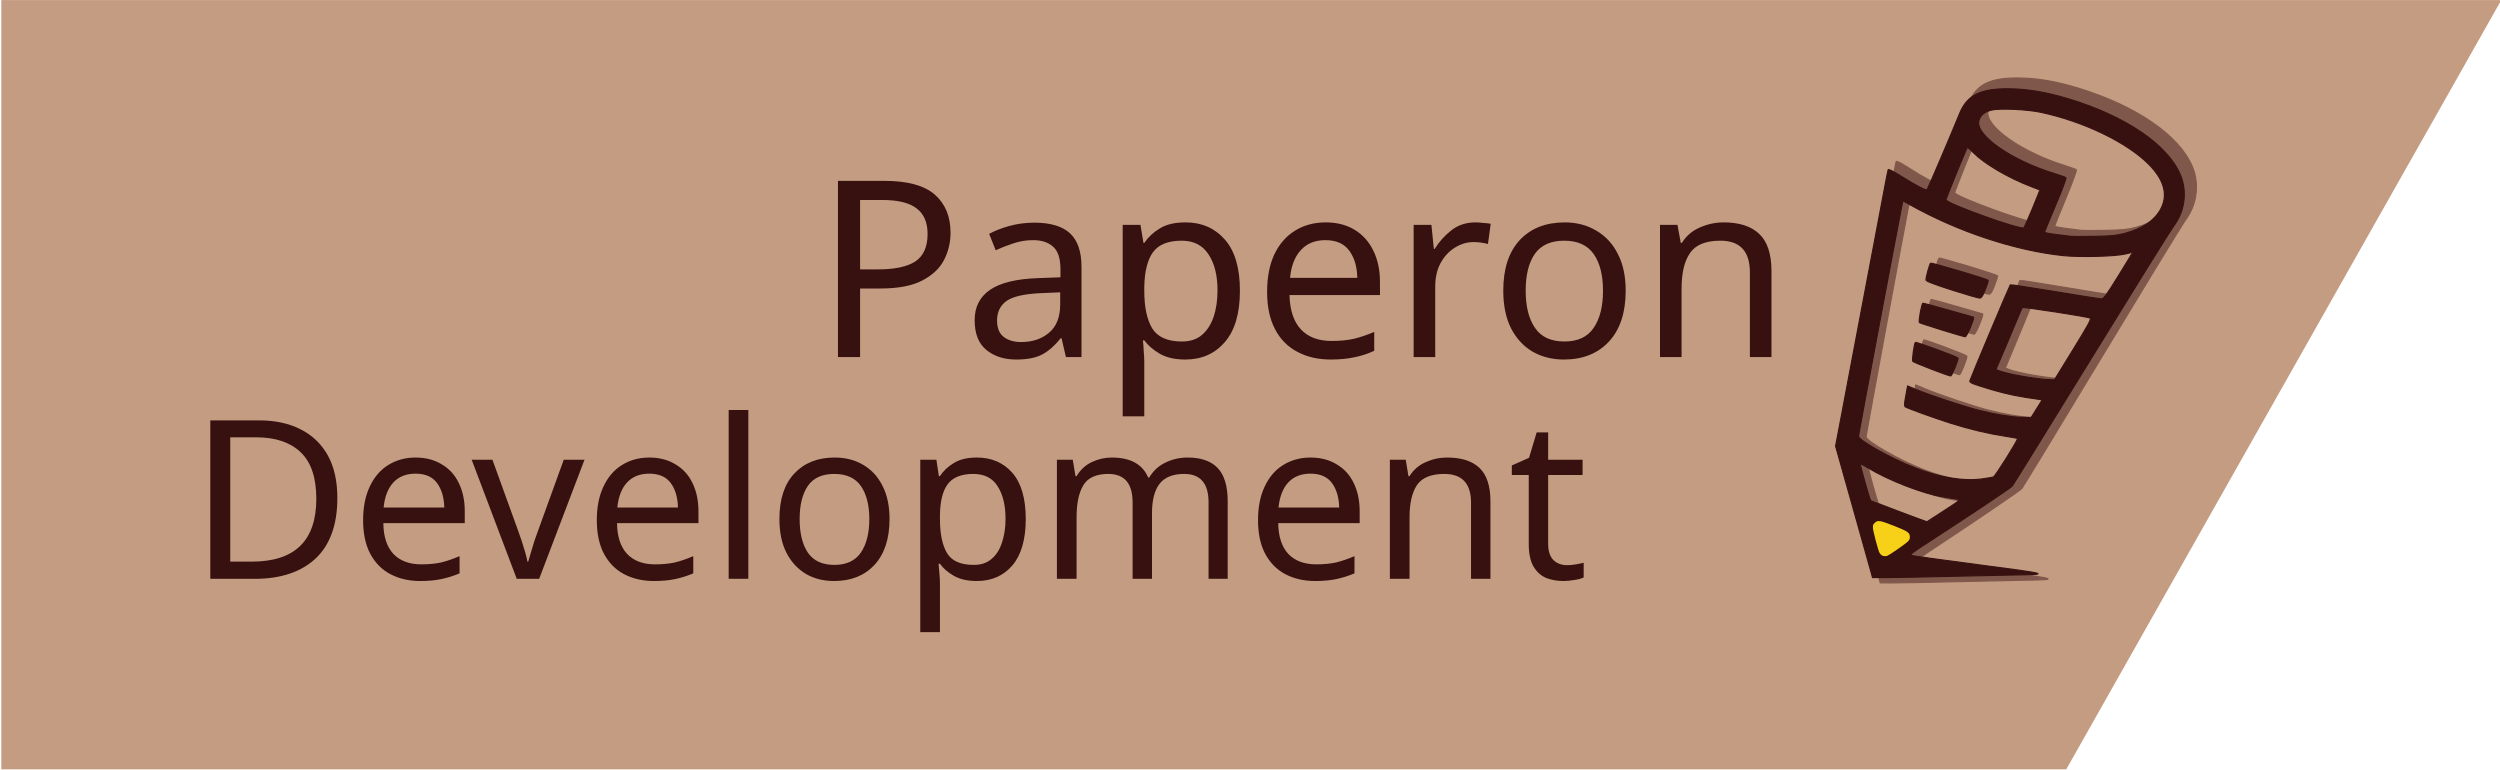
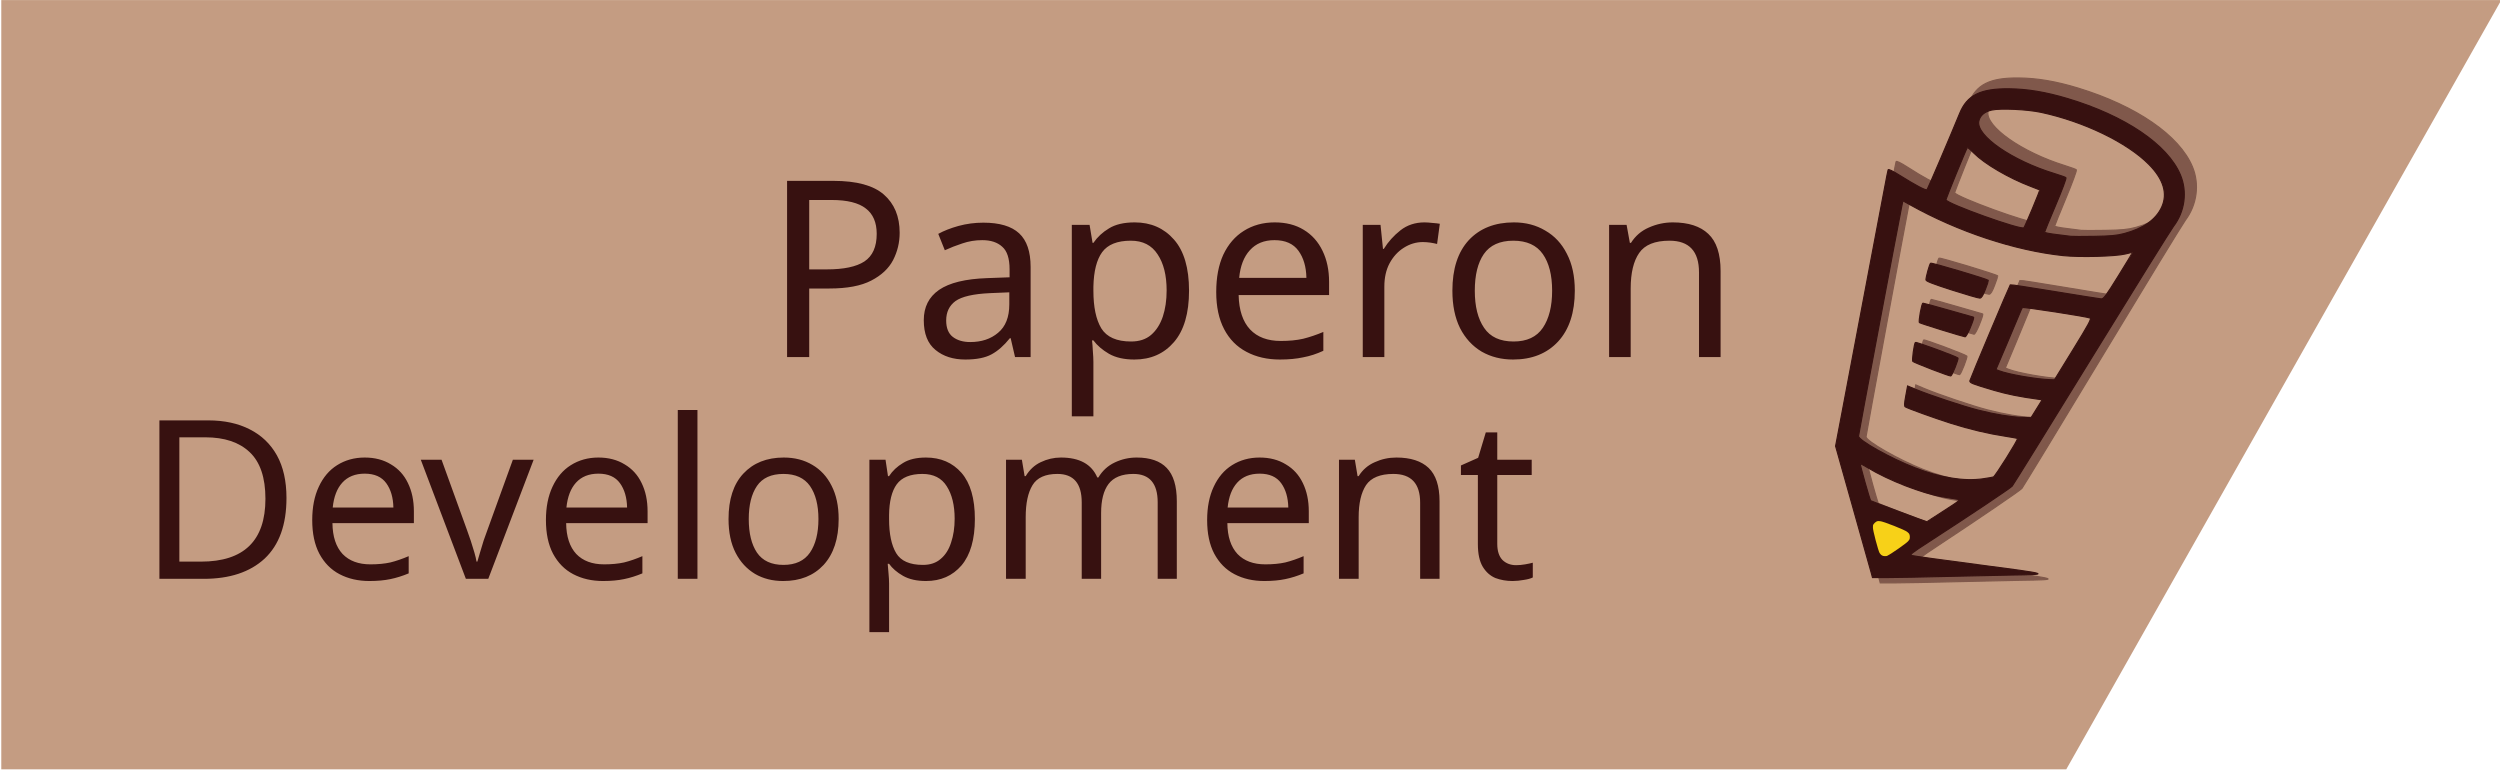
<svg xmlns="http://www.w3.org/2000/svg" width="13cm" height="4cm" viewBox="0 0 130 40" version="1.1" id="svg1297">
  <defs id="defs1291" />
  <g id="layer1" transform="translate(136.8496,-189.7669)">
    <g id="g952" transform="translate(162.7188,14.93006)">
      <rect style="fill:#c49c82;fill-opacity:1;stroke:#78cdef;stroke-width:0;stroke-opacity:0.894" id="rect912" width="10" height="10" x="-238.474" y="80.768" />
      <rect style="fill:#a45430;fill-opacity:1;stroke:#78cdef;stroke-width:0;stroke-opacity:0.894" id="rect912-4" width="10" height="10" x="-238.474" y="93.598" />
      <rect style="fill:#bc7348;fill-opacity:1;stroke:#78cdef;stroke-width:0;stroke-opacity:0.894" id="rect912-5" width="10" height="10" x="-238.474" y="106.427" />
      <rect style="fill:#815d55;fill-opacity:1;stroke:#78cdef;stroke-width:0;stroke-opacity:0.894" id="rect912-55" width="10" height="10" x="-238.474" y="119.257" />
      <rect style="fill:#371110;fill-opacity:1;stroke:#78cdef;stroke-width:0;stroke-opacity:0.894" id="rect912-3" width="10" height="10" x="-238.474" y="132.087" />
    </g>
-     <path d="m -6.783,189.772 -2.785,4.926 -2.42,4.274 -17.416,30.8 H -136.783 v -40 z" id="path4" style="fill:#c49c82;fill-opacity:1;stroke-width:0.288" />
-     <g id="g992" transform="matrix(0.9093946,0,0,0.9091688,43.86182,70.45706)" style="fill:#371110;fill-opacity:1">
-       <text xml:space="preserve" style="font-size:14.111px;line-height:1.25;font-family:Quicksand;-inkscape-font-specification:Quicksand;letter-spacing:0px;fill:#371110;fill-opacity:1;stroke-width:0.98" x="-152.174" y="151.652" id="text844">
-         <tspan id="tspan842" x="-152.174" y="151.652" style="font-style:normal;font-variant:normal;font-weight:normal;font-stretch:normal;font-size:14.111px;font-family:'Trajan Pro';-inkscape-font-specification:'Trajan Pro';fill:#371110;fill-opacity:1;stroke-width:0.98">Paperon</tspan>
-       </text>
-       <text xml:space="preserve" style="font-size:12.7px;line-height:1.25;font-family:Quicksand;-inkscape-font-specification:Quicksand;letter-spacing:0px;fill:#371110;fill-opacity:1;stroke-width:0.98" x="-187.925" y="164.333" id="text844-3">
-         <tspan id="tspan842-9" x="-187.925" y="164.333" style="font-style:normal;font-variant:normal;font-weight:normal;font-stretch:normal;font-size:12.7px;font-family:'Trajan Pro';-inkscape-font-specification:'Trajan Pro';fill:#371110;fill-opacity:1;stroke-width:0.98">Development</tspan>
-       </text>
-     </g>
-     <g id="g1089" transform="translate(-2.116667)">
-       <path style="opacity:0.487;fill:#371110;fill-opacity:1;stroke:#371110;stroke-width:0.062;stroke-opacity:1" d="m -37.022,219.842 c -0.034,-0.129 -0.472,-1.718 -0.973,-3.531 l -0.911,-3.297 0.324,-1.731 c 0.429,-2.29 2.071,-11.121 2.268,-12.192 0.085,-0.464 0.166,-0.877 0.179,-0.919 0.015,-0.048 0.235,0.059 0.596,0.29 0.866,0.555 1.399,0.839 1.456,0.777 0.043,-0.046 1.219,-2.849 1.722,-4.103 0.39,-0.973 1.095,-1.329 2.603,-1.314 0.962,0.009 1.935,0.175 3.08,0.523 3.035,0.925 5.278,2.468 5.952,4.096 0.376,0.907 0.236,1.97 -0.365,2.773 -0.141,0.189 -2.09,3.379 -4.331,7.089 -2.241,3.71 -4.119,6.798 -4.174,6.863 -0.096,0.113 -2.223,1.562 -4.403,3 -0.929,0.613 -1.017,0.686 -0.88,0.728 0.084,0.026 1.698,0.253 3.585,0.505 3.734,0.499 3.77,0.511 1.627,0.542 -0.59,0.008 -2.108,0.042 -3.373,0.074 -1.265,0.032 -2.664,0.059 -3.11,0.06 l -0.81,0.001 z m 1.285,-1.678 c 0.34,-0.227 0.606,-0.426 0.591,-0.441 -0.033,-0.034 -1.599,-0.633 -1.617,-0.618 -0.019,0.015 0.366,1.472 0.389,1.472 0.01,0 0.297,-0.186 0.638,-0.413 z m 2.54,-1.676 c 0.868,-0.571 0.891,-0.591 0.696,-0.624 -0.111,-0.018 -0.45,-0.075 -0.754,-0.126 -1.078,-0.18 -2.855,-0.884 -3.961,-1.568 -0.203,-0.126 -0.378,-0.219 -0.389,-0.206 -0.027,0.031 0.499,1.93 0.548,1.98 0.028,0.028 2.807,1.093 2.953,1.131 0.005,0.001 0.413,-0.263 0.907,-0.588 z m 2.088,-1.723 c 0.236,-0.034 0.471,-0.076 0.521,-0.093 0.097,-0.032 1.319,-2.018 1.271,-2.066 -0.015,-0.015 -0.295,-0.069 -0.622,-0.119 -0.897,-0.137 -1.925,-0.385 -2.884,-0.697 -0.862,-0.28 -2.268,-0.796 -2.408,-0.884 -0.058,-0.037 -0.053,-0.166 0.022,-0.585 l 0.097,-0.538 0.438,0.186 c 0.714,0.303 2.531,0.917 3.29,1.112 0.911,0.234 1.687,0.365 2.296,0.389 l 0.487,0.019 0.294,-0.481 0.294,-0.481 -0.198,-0.028 c -0.994,-0.139 -1.651,-0.273 -2.335,-0.478 -1.153,-0.345 -1.3,-0.405 -1.28,-0.516 0.016,-0.094 2.092,-5.114 2.133,-5.158 0.011,-0.012 1.06,0.151 2.329,0.364 1.27,0.212 2.376,0.391 2.458,0.397 0.132,0.009 0.24,-0.137 0.909,-1.238 0.418,-0.687 0.755,-1.254 0.749,-1.26 -0.005,-0.006 -0.176,0.032 -0.378,0.084 -0.512,0.132 -2.425,0.182 -3.299,0.086 -2.554,-0.28 -5.522,-1.284 -8.049,-2.724 l -0.385,-0.219 -0.066,0.33 c -0.23,1.159 -2.275,12.227 -2.275,12.314 0,0.223 1.691,1.19 2.955,1.689 1.387,0.548 2.601,0.748 3.638,0.596 z m -2.729,-5.876 c -0.523,-0.206 -0.972,-0.396 -0.999,-0.423 -0.051,-0.051 0.068,-0.941 0.136,-1.021 0.035,-0.041 2.16,0.753 2.244,0.839 0.045,0.046 -0.307,0.947 -0.377,0.965 -0.03,0.008 -0.482,-0.154 -1.004,-0.36 z m 0.534,-2.111 c -0.634,-0.2 -1.167,-0.378 -1.185,-0.396 -0.058,-0.059 0.117,-1.045 0.186,-1.045 0.036,0 0.646,0.169 1.354,0.375 0.708,0.206 1.295,0.375 1.303,0.375 0.048,0 -0.006,0.186 -0.174,0.598 -0.104,0.255 -0.222,0.463 -0.261,0.461 -0.039,-0.002 -0.589,-0.167 -1.223,-0.367 z m 0.523,-2.149 c -1.002,-0.328 -1.365,-0.472 -1.365,-0.543 0,-0.156 0.185,-0.836 0.245,-0.896 0.041,-0.042 2.972,0.845 3.051,0.924 0.008,0.007 -0.064,0.223 -0.161,0.479 -0.127,0.338 -0.206,0.467 -0.29,0.474 -0.063,0.005 -0.729,-0.191 -1.48,-0.437 z m 6.401,3.189 c 0.813,-1.347 0.971,-1.645 0.889,-1.682 -0.179,-0.08 -3.531,-0.608 -3.57,-0.562 -0.021,0.025 -0.081,0.157 -0.134,0.295 -0.053,0.137 -0.359,0.877 -0.679,1.643 l -0.583,1.393 0.164,0.065 c 0.491,0.194 1.99,0.46 2.709,0.48 l 0.215,0.006 z m 2.691,-6.221 c 1.011,-0.274 1.672,-0.749 1.974,-1.419 0.326,-0.724 0.097,-1.5 -0.677,-2.296 -1.146,-1.178 -3.42,-2.297 -5.676,-2.794 -0.735,-0.162 -2.153,-0.229 -2.614,-0.124 -0.381,0.087 -0.622,0.301 -0.677,0.604 -0.143,0.776 1.754,2.111 3.991,2.807 0.304,0.095 0.576,0.194 0.605,0.221 0.029,0.027 -0.212,0.685 -0.537,1.463 -0.325,0.778 -0.59,1.438 -0.59,1.466 0,0.028 0.283,0.084 0.629,0.125 0.346,0.041 0.684,0.084 0.751,0.096 0.067,0.012 0.619,0.013 1.227,0.002 0.888,-0.015 1.2,-0.045 1.595,-0.152 z m -4.844,-1.34 c 0.224,-0.544 0.398,-0.995 0.387,-1.003 -0.011,-0.007 -0.227,-0.093 -0.48,-0.191 -1.15,-0.445 -2.431,-1.208 -2.99,-1.783 -0.177,-0.182 -0.332,-0.32 -0.343,-0.306 -0.066,0.081 -1.144,2.77 -1.129,2.816 0.071,0.218 3.964,1.638 4.107,1.498 0.023,-0.023 0.225,-0.487 0.449,-1.031 z" id="path1874-5" />
-       <g id="g1040" transform="matrix(1.006785,0,0,1.006535,-5.464584,-1.240111)">
-         <path style="fill:#371110;fill-opacity:1;stroke:#371110;stroke-width:0.06;stroke-opacity:1" d="m -31.743,219.382 c -0.034,-0.124 -0.463,-1.652 -0.954,-3.397 l -0.893,-3.171 0.317,-1.665 c 0.42,-2.203 2.029,-10.697 2.221,-11.727 0.083,-0.446 0.162,-0.844 0.176,-0.884 0.015,-0.046 0.23,0.057 0.584,0.279 0.849,0.533 1.37,0.807 1.426,0.748 0.042,-0.044 1.194,-2.741 1.687,-3.947 0.382,-0.936 1.073,-1.278 2.55,-1.264 0.942,0.009 1.896,0.168 3.017,0.503 2.973,0.889 5.17,2.374 5.83,3.94 0.368,0.873 0.231,1.895 -0.357,2.667 -0.138,0.182 -2.048,3.25 -4.243,6.818 -2.195,3.568 -4.035,6.539 -4.089,6.601 -0.094,0.108 -2.178,1.502 -4.313,2.885 -0.91,0.589 -0.997,0.66 -0.862,0.7 0.083,0.025 1.663,0.244 3.512,0.486 3.657,0.48 3.693,0.491 1.594,0.521 -0.578,0.008 -2.065,0.04 -3.304,0.071 -1.239,0.031 -2.61,0.057 -3.046,0.058 l -0.794,0.001 z m 1.259,-1.614 c 0.333,-0.218 0.594,-0.409 0.579,-0.424 -0.033,-0.033 -1.566,-0.609 -1.584,-0.595 -0.018,0.014 0.359,1.416 0.381,1.416 0.01,0 0.291,-0.179 0.625,-0.397 z m 2.488,-1.612 c 0.851,-0.549 0.873,-0.569 0.681,-0.6 -0.109,-0.018 -0.441,-0.072 -0.738,-0.121 -1.056,-0.174 -2.797,-0.85 -3.88,-1.508 -0.199,-0.121 -0.371,-0.21 -0.381,-0.199 -0.026,0.03 0.489,1.856 0.537,1.905 0.027,0.027 2.75,1.052 2.892,1.088 0.005,10e-4 0.405,-0.253 0.888,-0.565 z m 2.046,-1.658 c 0.231,-0.033 0.461,-0.073 0.511,-0.089 0.095,-0.031 1.292,-1.941 1.245,-1.987 -0.015,-0.015 -0.289,-0.066 -0.61,-0.115 -0.879,-0.132 -1.885,-0.371 -2.825,-0.67 -0.845,-0.269 -2.221,-0.766 -2.359,-0.851 -0.057,-0.035 -0.052,-0.16 0.022,-0.562 l 0.095,-0.517 0.429,0.179 c 0.699,0.291 2.479,0.882 3.222,1.069 0.893,0.225 1.653,0.351 2.249,0.374 l 0.477,0.018 0.288,-0.463 0.288,-0.463 -0.194,-0.027 c -0.973,-0.133 -1.617,-0.263 -2.288,-0.46 -1.129,-0.332 -1.273,-0.389 -1.254,-0.496 0.016,-0.09 2.049,-4.919 2.089,-4.961 0.011,-0.012 1.038,0.146 2.282,0.35 1.244,0.204 2.327,0.376 2.408,0.382 0.129,0.009 0.235,-0.132 0.891,-1.191 0.409,-0.661 0.739,-1.206 0.734,-1.212 -0.005,-0.006 -0.172,0.03 -0.37,0.081 -0.501,0.127 -2.375,0.175 -3.232,0.083 -2.502,-0.269 -5.409,-1.235 -7.885,-2.62 l -0.377,-0.211 -0.064,0.318 c -0.225,1.115 -2.228,11.76 -2.228,11.844 0,0.214 1.657,1.144 2.895,1.625 1.359,0.528 2.548,0.719 3.563,0.574 z m -2.673,-5.652 c -0.512,-0.198 -0.952,-0.381 -0.978,-0.407 -0.05,-0.049 0.066,-0.906 0.133,-0.982 0.035,-0.04 2.116,0.724 2.198,0.806 0.044,0.044 -0.3,0.911 -0.369,0.929 -0.029,0.008 -0.472,-0.148 -0.984,-0.346 z m 0.524,-2.031 c -0.621,-0.192 -1.143,-0.364 -1.16,-0.381 -0.057,-0.057 0.115,-1.005 0.182,-1.005 0.036,0 0.632,0.162 1.326,0.36 0.694,0.198 1.268,0.36 1.276,0.36 0.047,0 -0.006,0.179 -0.171,0.575 -0.102,0.245 -0.217,0.445 -0.255,0.443 -0.038,-0.002 -0.577,-0.161 -1.198,-0.353 z m 0.513,-2.067 c -0.981,-0.315 -1.337,-0.454 -1.337,-0.522 0,-0.15 0.182,-0.804 0.24,-0.862 0.04,-0.04 2.911,0.813 2.988,0.888 0.008,0.007 -0.063,0.215 -0.157,0.46 -0.124,0.325 -0.202,0.449 -0.284,0.456 -0.062,0.005 -0.715,-0.184 -1.45,-0.42 z m 6.27,3.067 c 0.797,-1.295 0.951,-1.582 0.871,-1.618 -0.176,-0.077 -3.459,-0.585 -3.497,-0.541 -0.02,0.024 -0.079,0.151 -0.131,0.283 -0.052,0.132 -0.351,0.843 -0.665,1.58 l -0.571,1.34 0.161,0.062 c 0.481,0.187 1.95,0.442 2.654,0.462 l 0.21,0.006 z m 2.636,-5.983 c 0.99,-0.263 1.638,-0.721 1.933,-1.365 0.319,-0.697 0.095,-1.443 -0.663,-2.208 -1.123,-1.133 -3.35,-2.21 -5.56,-2.687 -0.72,-0.155 -2.109,-0.22 -2.56,-0.119 -0.373,0.084 -0.609,0.29 -0.664,0.581 -0.14,0.747 1.718,2.03 3.91,2.7 0.297,0.091 0.564,0.186 0.593,0.212 0.029,0.026 -0.208,0.659 -0.526,1.407 -0.318,0.748 -0.578,1.383 -0.578,1.41 0,0.027 0.277,0.081 0.616,0.121 0.339,0.039 0.67,0.081 0.736,0.092 0.066,0.011 0.607,0.013 1.201,0.002 0.87,-0.015 1.175,-0.043 1.562,-0.146 z m -4.745,-1.289 c 0.219,-0.523 0.39,-0.957 0.379,-0.965 -0.011,-0.007 -0.222,-0.09 -0.47,-0.184 -1.127,-0.428 -2.381,-1.162 -2.929,-1.715 -0.174,-0.175 -0.325,-0.308 -0.336,-0.295 -0.065,0.078 -1.121,2.664 -1.106,2.709 0.07,0.21 3.883,1.575 4.023,1.441 0.023,-0.022 0.221,-0.468 0.44,-0.992 z" id="path1874" />
-         <path id="path1876" style="fill:#f7d118;fill-opacity:1;stroke:#78cdef;stroke-width:0;stroke-opacity:0.894" d="m -31.356,216.687 c -0.034,0.001 -0.095,-0.014 -0.2,0.08 -0.13,0.116 -0.1,0.173 -0.103,0.203 -0.003,0.03 -0.002,0.046 -0.002,0.06 0.001,0.028 0.004,0.047 0.007,0.069 0.007,0.043 0.016,0.092 0.029,0.151 0.025,0.117 0.062,0.269 0.105,0.433 0.043,0.164 0.085,0.312 0.12,0.424 0.017,0.056 0.032,0.102 0.046,0.141 0.007,0.019 0.013,0.036 0.024,0.06 0.006,0.012 0.011,0.025 0.029,0.051 0.009,0.013 0.02,0.03 0.049,0.057 0.029,0.027 0.085,0.082 0.21,0.082 0.136,0 0.128,-0.025 0.151,-0.036 0.023,-0.011 0.041,-0.021 0.061,-0.032 0.04,-0.022 0.084,-0.05 0.134,-0.082 0.1,-0.064 0.223,-0.147 0.344,-0.232 0.121,-0.085 0.24,-0.17 0.332,-0.24 0.046,-0.035 0.085,-0.066 0.119,-0.095 0.017,-0.015 0.032,-0.028 0.052,-0.048 0.01,-0.01 0.021,-0.022 0.037,-0.045 0.016,-0.024 0.058,-0.046 0.058,-0.182 0,-0.154 -0.064,-0.193 -0.089,-0.219 -0.025,-0.026 -0.041,-0.037 -0.055,-0.047 -0.028,-0.02 -0.049,-0.031 -0.072,-0.044 -0.046,-0.025 -0.099,-0.05 -0.161,-0.078 -0.125,-0.056 -0.285,-0.122 -0.446,-0.186 -0.162,-0.064 -0.324,-0.124 -0.454,-0.169 -0.065,-0.022 -0.121,-0.04 -0.172,-0.053 -0.025,-0.007 -0.048,-0.013 -0.082,-0.017 -0.017,-0.002 -0.035,-0.005 -0.069,-0.004 z" />
+     <g id="g35">
+       <path d="m -6.783,189.772 -2.785,4.926 -2.42,4.274 -17.416,30.8 H -136.783 v -40 z" id="path4" style="fill:#c49c82;fill-opacity:1;stroke-width:0.288" />
+       <g id="g992" transform="matrix(0.9093946,0,0,0.9091688,41.21599,70.45706)" style="fill:#371110;fill-opacity:1">
+         <text xml:space="preserve" style="font-size:14.111px;line-height:1.25;font-family:Quicksand;-inkscape-font-specification:Quicksand;letter-spacing:0px;fill:#371110;fill-opacity:1;stroke-width:0.98" x="-152.174" y="151.652" id="text844">
+           <tspan id="tspan842" x="-152.174" y="151.652" style="font-style:normal;font-variant:normal;font-weight:normal;font-stretch:normal;font-size:14.111px;font-family:'Trajan Pro';-inkscape-font-specification:'Trajan Pro';fill:#371110;fill-opacity:1;stroke-width:0.98">Paperon</tspan>
+         </text>
+         <text xml:space="preserve" style="font-size:12.7px;line-height:1.25;font-family:Quicksand;-inkscape-font-specification:Quicksand;letter-spacing:0px;fill:#371110;fill-opacity:1;stroke-width:0.98" x="-187.925" y="164.333" id="text844-3">
+           <tspan id="tspan842-9" x="-187.925" y="164.333" style="font-style:normal;font-variant:normal;font-weight:normal;font-stretch:normal;font-size:12.7px;font-family:'Trajan Pro';-inkscape-font-specification:'Trajan Pro';fill:#371110;fill-opacity:1;stroke-width:0.98">Development</tspan>
+         </text>
+       </g>
+       <g id="g1089" transform="translate(-2.116667)">
+         <path style="opacity:0.487;fill:#371110;fill-opacity:1;stroke:#371110;stroke-width:0.062;stroke-opacity:1" d="m -37.022,219.842 c -0.034,-0.129 -0.472,-1.718 -0.973,-3.531 l -0.911,-3.297 0.324,-1.731 c 0.429,-2.29 2.071,-11.121 2.268,-12.192 0.085,-0.464 0.166,-0.877 0.179,-0.919 0.015,-0.048 0.235,0.059 0.596,0.29 0.866,0.555 1.399,0.839 1.456,0.777 0.043,-0.046 1.219,-2.849 1.722,-4.103 0.39,-0.973 1.095,-1.329 2.603,-1.314 0.962,0.009 1.935,0.175 3.08,0.523 3.035,0.925 5.278,2.468 5.952,4.096 0.376,0.907 0.236,1.97 -0.365,2.773 -0.141,0.189 -2.09,3.379 -4.331,7.089 -2.241,3.71 -4.119,6.798 -4.174,6.863 -0.096,0.113 -2.223,1.562 -4.403,3 -0.929,0.613 -1.017,0.686 -0.88,0.728 0.084,0.026 1.698,0.253 3.585,0.505 3.734,0.499 3.77,0.511 1.627,0.542 -0.59,0.008 -2.108,0.042 -3.373,0.074 -1.265,0.032 -2.664,0.059 -3.11,0.06 l -0.81,0.001 z m 1.285,-1.678 c 0.34,-0.227 0.606,-0.426 0.591,-0.441 -0.033,-0.034 -1.599,-0.633 -1.617,-0.618 -0.019,0.015 0.366,1.472 0.389,1.472 0.01,0 0.297,-0.186 0.638,-0.413 z m 2.54,-1.676 c 0.868,-0.571 0.891,-0.591 0.696,-0.624 -0.111,-0.018 -0.45,-0.075 -0.754,-0.126 -1.078,-0.18 -2.855,-0.884 -3.961,-1.568 -0.203,-0.126 -0.378,-0.219 -0.389,-0.206 -0.027,0.031 0.499,1.93 0.548,1.98 0.028,0.028 2.807,1.093 2.953,1.131 0.005,0.001 0.413,-0.263 0.907,-0.588 z m 2.088,-1.723 c 0.236,-0.034 0.471,-0.076 0.521,-0.093 0.097,-0.032 1.319,-2.018 1.271,-2.066 -0.015,-0.015 -0.295,-0.069 -0.622,-0.119 -0.897,-0.137 -1.925,-0.385 -2.884,-0.697 -0.862,-0.28 -2.268,-0.796 -2.408,-0.884 -0.058,-0.037 -0.053,-0.166 0.022,-0.585 l 0.097,-0.538 0.438,0.186 c 0.714,0.303 2.531,0.917 3.29,1.112 0.911,0.234 1.687,0.365 2.296,0.389 l 0.487,0.019 0.294,-0.481 0.294,-0.481 -0.198,-0.028 c -0.994,-0.139 -1.651,-0.273 -2.335,-0.478 -1.153,-0.345 -1.3,-0.405 -1.28,-0.516 0.016,-0.094 2.092,-5.114 2.133,-5.158 0.011,-0.012 1.06,0.151 2.329,0.364 1.27,0.212 2.376,0.391 2.458,0.397 0.132,0.009 0.24,-0.137 0.909,-1.238 0.418,-0.687 0.755,-1.254 0.749,-1.26 -0.005,-0.006 -0.176,0.032 -0.378,0.084 -0.512,0.132 -2.425,0.182 -3.299,0.086 -2.554,-0.28 -5.522,-1.284 -8.049,-2.724 l -0.385,-0.219 -0.066,0.33 c -0.23,1.159 -2.275,12.227 -2.275,12.314 0,0.223 1.691,1.19 2.955,1.689 1.387,0.548 2.601,0.748 3.638,0.596 z m -2.729,-5.876 c -0.523,-0.206 -0.972,-0.396 -0.999,-0.423 -0.051,-0.051 0.068,-0.941 0.136,-1.021 0.035,-0.041 2.16,0.753 2.244,0.839 0.045,0.046 -0.307,0.947 -0.377,0.965 -0.03,0.008 -0.482,-0.154 -1.004,-0.36 z m 0.534,-2.111 c -0.634,-0.2 -1.167,-0.378 -1.185,-0.396 -0.058,-0.059 0.117,-1.045 0.186,-1.045 0.036,0 0.646,0.169 1.354,0.375 0.708,0.206 1.295,0.375 1.303,0.375 0.048,0 -0.006,0.186 -0.174,0.598 -0.104,0.255 -0.222,0.463 -0.261,0.461 -0.039,-0.002 -0.589,-0.167 -1.223,-0.367 z m 0.523,-2.149 c -1.002,-0.328 -1.365,-0.472 -1.365,-0.543 0,-0.156 0.185,-0.836 0.245,-0.896 0.041,-0.042 2.972,0.845 3.051,0.924 0.008,0.007 -0.064,0.223 -0.161,0.479 -0.127,0.338 -0.206,0.467 -0.29,0.474 -0.063,0.005 -0.729,-0.191 -1.48,-0.437 z m 6.401,3.189 c 0.813,-1.347 0.971,-1.645 0.889,-1.682 -0.179,-0.08 -3.531,-0.608 -3.57,-0.562 -0.021,0.025 -0.081,0.157 -0.134,0.295 -0.053,0.137 -0.359,0.877 -0.679,1.643 l -0.583,1.393 0.164,0.065 c 0.491,0.194 1.99,0.46 2.709,0.48 l 0.215,0.006 z m 2.691,-6.221 c 1.011,-0.274 1.672,-0.749 1.974,-1.419 0.326,-0.724 0.097,-1.5 -0.677,-2.296 -1.146,-1.178 -3.42,-2.297 -5.676,-2.794 -0.735,-0.162 -2.153,-0.229 -2.614,-0.124 -0.381,0.087 -0.622,0.301 -0.677,0.604 -0.143,0.776 1.754,2.111 3.991,2.807 0.304,0.095 0.576,0.194 0.605,0.221 0.029,0.027 -0.212,0.685 -0.537,1.463 -0.325,0.778 -0.59,1.438 -0.59,1.466 0,0.028 0.283,0.084 0.629,0.125 0.346,0.041 0.684,0.084 0.751,0.096 0.067,0.012 0.619,0.013 1.227,0.002 0.888,-0.015 1.2,-0.045 1.595,-0.152 z m -4.844,-1.34 c 0.224,-0.544 0.398,-0.995 0.387,-1.003 -0.011,-0.007 -0.227,-0.093 -0.48,-0.191 -1.15,-0.445 -2.431,-1.208 -2.99,-1.783 -0.177,-0.182 -0.332,-0.32 -0.343,-0.306 -0.066,0.081 -1.144,2.77 -1.129,2.816 0.071,0.218 3.964,1.638 4.107,1.498 0.023,-0.023 0.225,-0.487 0.449,-1.031 z" id="path1874-5" />
+         <g id="g1040" transform="matrix(1.006785,0,0,1.006535,-5.464584,-1.240111)">
+           <path style="fill:#371110;fill-opacity:1;stroke:#371110;stroke-width:0.06;stroke-opacity:1" d="m -31.743,219.382 c -0.034,-0.124 -0.463,-1.652 -0.954,-3.397 l -0.893,-3.171 0.317,-1.665 c 0.42,-2.203 2.029,-10.697 2.221,-11.727 0.083,-0.446 0.162,-0.844 0.176,-0.884 0.015,-0.046 0.23,0.057 0.584,0.279 0.849,0.533 1.37,0.807 1.426,0.748 0.042,-0.044 1.194,-2.741 1.687,-3.947 0.382,-0.936 1.073,-1.278 2.55,-1.264 0.942,0.009 1.896,0.168 3.017,0.503 2.973,0.889 5.17,2.374 5.83,3.94 0.368,0.873 0.231,1.895 -0.357,2.667 -0.138,0.182 -2.048,3.25 -4.243,6.818 -2.195,3.568 -4.035,6.539 -4.089,6.601 -0.094,0.108 -2.178,1.502 -4.313,2.885 -0.91,0.589 -0.997,0.66 -0.862,0.7 0.083,0.025 1.663,0.244 3.512,0.486 3.657,0.48 3.693,0.491 1.594,0.521 -0.578,0.008 -2.065,0.04 -3.304,0.071 -1.239,0.031 -2.61,0.057 -3.046,0.058 l -0.794,0.001 z m 1.259,-1.614 c 0.333,-0.218 0.594,-0.409 0.579,-0.424 -0.033,-0.033 -1.566,-0.609 -1.584,-0.595 -0.018,0.014 0.359,1.416 0.381,1.416 0.01,0 0.291,-0.179 0.625,-0.397 z m 2.488,-1.612 c 0.851,-0.549 0.873,-0.569 0.681,-0.6 -0.109,-0.018 -0.441,-0.072 -0.738,-0.121 -1.056,-0.174 -2.797,-0.85 -3.88,-1.508 -0.199,-0.121 -0.371,-0.21 -0.381,-0.199 -0.026,0.03 0.489,1.856 0.537,1.905 0.027,0.027 2.75,1.052 2.892,1.088 0.005,10e-4 0.405,-0.253 0.888,-0.565 z m 2.046,-1.658 c 0.231,-0.033 0.461,-0.073 0.511,-0.089 0.095,-0.031 1.292,-1.941 1.245,-1.987 -0.015,-0.015 -0.289,-0.066 -0.61,-0.115 -0.879,-0.132 -1.885,-0.371 -2.825,-0.67 -0.845,-0.269 -2.221,-0.766 -2.359,-0.851 -0.057,-0.035 -0.052,-0.16 0.022,-0.562 l 0.095,-0.517 0.429,0.179 c 0.699,0.291 2.479,0.882 3.222,1.069 0.893,0.225 1.653,0.351 2.249,0.374 l 0.477,0.018 0.288,-0.463 0.288,-0.463 -0.194,-0.027 c -0.973,-0.133 -1.617,-0.263 -2.288,-0.46 -1.129,-0.332 -1.273,-0.389 -1.254,-0.496 0.016,-0.09 2.049,-4.919 2.089,-4.961 0.011,-0.012 1.038,0.146 2.282,0.35 1.244,0.204 2.327,0.376 2.408,0.382 0.129,0.009 0.235,-0.132 0.891,-1.191 0.409,-0.661 0.739,-1.206 0.734,-1.212 -0.005,-0.006 -0.172,0.03 -0.37,0.081 -0.501,0.127 -2.375,0.175 -3.232,0.083 -2.502,-0.269 -5.409,-1.235 -7.885,-2.62 l -0.377,-0.211 -0.064,0.318 c -0.225,1.115 -2.228,11.76 -2.228,11.844 0,0.214 1.657,1.144 2.895,1.625 1.359,0.528 2.548,0.719 3.563,0.574 z m -2.673,-5.652 c -0.512,-0.198 -0.952,-0.381 -0.978,-0.407 -0.05,-0.049 0.066,-0.906 0.133,-0.982 0.035,-0.04 2.116,0.724 2.198,0.806 0.044,0.044 -0.3,0.911 -0.369,0.929 -0.029,0.008 -0.472,-0.148 -0.984,-0.346 z m 0.524,-2.031 c -0.621,-0.192 -1.143,-0.364 -1.16,-0.381 -0.057,-0.057 0.115,-1.005 0.182,-1.005 0.036,0 0.632,0.162 1.326,0.36 0.694,0.198 1.268,0.36 1.276,0.36 0.047,0 -0.006,0.179 -0.171,0.575 -0.102,0.245 -0.217,0.445 -0.255,0.443 -0.038,-0.002 -0.577,-0.161 -1.198,-0.353 z m 0.513,-2.067 c -0.981,-0.315 -1.337,-0.454 -1.337,-0.522 0,-0.15 0.182,-0.804 0.24,-0.862 0.04,-0.04 2.911,0.813 2.988,0.888 0.008,0.007 -0.063,0.215 -0.157,0.46 -0.124,0.325 -0.202,0.449 -0.284,0.456 -0.062,0.005 -0.715,-0.184 -1.45,-0.42 z m 6.27,3.067 c 0.797,-1.295 0.951,-1.582 0.871,-1.618 -0.176,-0.077 -3.459,-0.585 -3.497,-0.541 -0.02,0.024 -0.079,0.151 -0.131,0.283 -0.052,0.132 -0.351,0.843 -0.665,1.58 l -0.571,1.34 0.161,0.062 c 0.481,0.187 1.95,0.442 2.654,0.462 l 0.21,0.006 z m 2.636,-5.983 c 0.99,-0.263 1.638,-0.721 1.933,-1.365 0.319,-0.697 0.095,-1.443 -0.663,-2.208 -1.123,-1.133 -3.35,-2.21 -5.56,-2.687 -0.72,-0.155 -2.109,-0.22 -2.56,-0.119 -0.373,0.084 -0.609,0.29 -0.664,0.581 -0.14,0.747 1.718,2.03 3.91,2.7 0.297,0.091 0.564,0.186 0.593,0.212 0.029,0.026 -0.208,0.659 -0.526,1.407 -0.318,0.748 -0.578,1.383 -0.578,1.41 0,0.027 0.277,0.081 0.616,0.121 0.339,0.039 0.67,0.081 0.736,0.092 0.066,0.011 0.607,0.013 1.201,0.002 0.87,-0.015 1.175,-0.043 1.562,-0.146 z m -4.745,-1.289 c 0.219,-0.523 0.39,-0.957 0.379,-0.965 -0.011,-0.007 -0.222,-0.09 -0.47,-0.184 -1.127,-0.428 -2.381,-1.162 -2.929,-1.715 -0.174,-0.175 -0.325,-0.308 -0.336,-0.295 -0.065,0.078 -1.121,2.664 -1.106,2.709 0.07,0.21 3.883,1.575 4.023,1.441 0.023,-0.022 0.221,-0.468 0.44,-0.992 z" id="path1874" />
+           <path id="path1876" style="fill:#f7d118;fill-opacity:1;stroke:#78cdef;stroke-width:0;stroke-opacity:0.894" d="m -31.356,216.687 c -0.034,0.001 -0.095,-0.014 -0.2,0.08 -0.13,0.116 -0.1,0.173 -0.103,0.203 -0.003,0.03 -0.002,0.046 -0.002,0.06 0.001,0.028 0.004,0.047 0.007,0.069 0.007,0.043 0.016,0.092 0.029,0.151 0.025,0.117 0.062,0.269 0.105,0.433 0.043,0.164 0.085,0.312 0.12,0.424 0.017,0.056 0.032,0.102 0.046,0.141 0.007,0.019 0.013,0.036 0.024,0.06 0.006,0.012 0.011,0.025 0.029,0.051 0.009,0.013 0.02,0.03 0.049,0.057 0.029,0.027 0.085,0.082 0.21,0.082 0.136,0 0.128,-0.025 0.151,-0.036 0.023,-0.011 0.041,-0.021 0.061,-0.032 0.04,-0.022 0.084,-0.05 0.134,-0.082 0.1,-0.064 0.223,-0.147 0.344,-0.232 0.121,-0.085 0.24,-0.17 0.332,-0.24 0.046,-0.035 0.085,-0.066 0.119,-0.095 0.017,-0.015 0.032,-0.028 0.052,-0.048 0.01,-0.01 0.021,-0.022 0.037,-0.045 0.016,-0.024 0.058,-0.046 0.058,-0.182 0,-0.154 -0.064,-0.193 -0.089,-0.219 -0.025,-0.026 -0.041,-0.037 -0.055,-0.047 -0.028,-0.02 -0.049,-0.031 -0.072,-0.044 -0.046,-0.025 -0.099,-0.05 -0.161,-0.078 -0.125,-0.056 -0.285,-0.122 -0.446,-0.186 -0.162,-0.064 -0.324,-0.124 -0.454,-0.169 -0.065,-0.022 -0.121,-0.04 -0.172,-0.053 -0.025,-0.007 -0.048,-0.013 -0.082,-0.017 -0.017,-0.002 -0.035,-0.005 -0.069,-0.004 z" />
+         </g>
      </g>
    </g>
  </g>
</svg>
